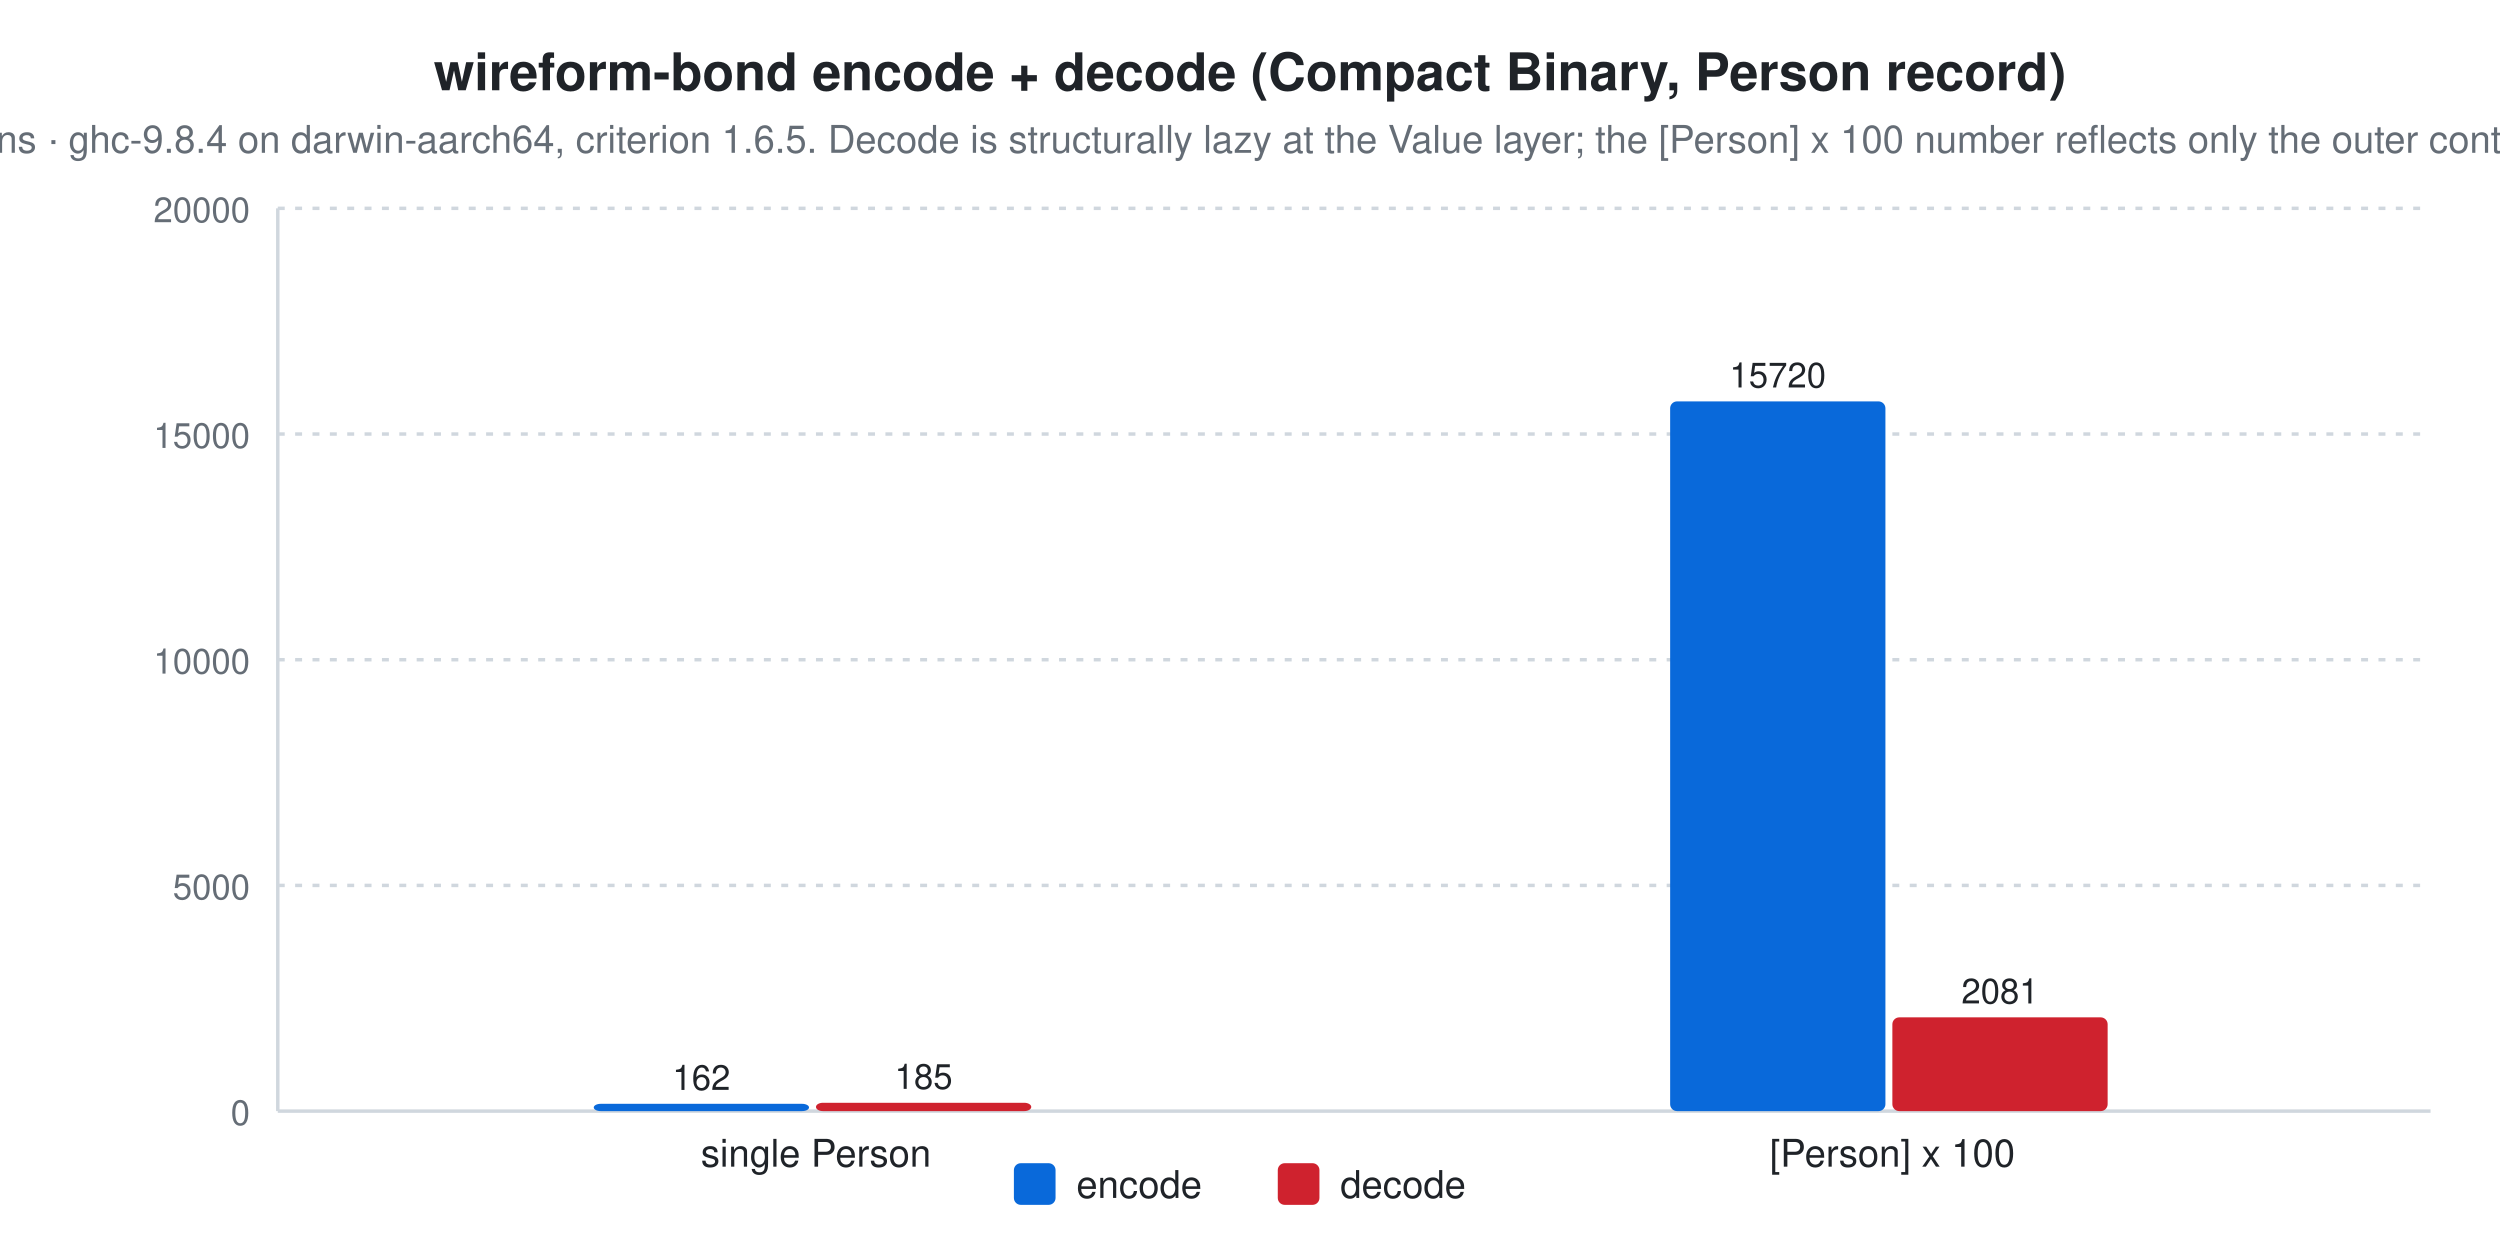
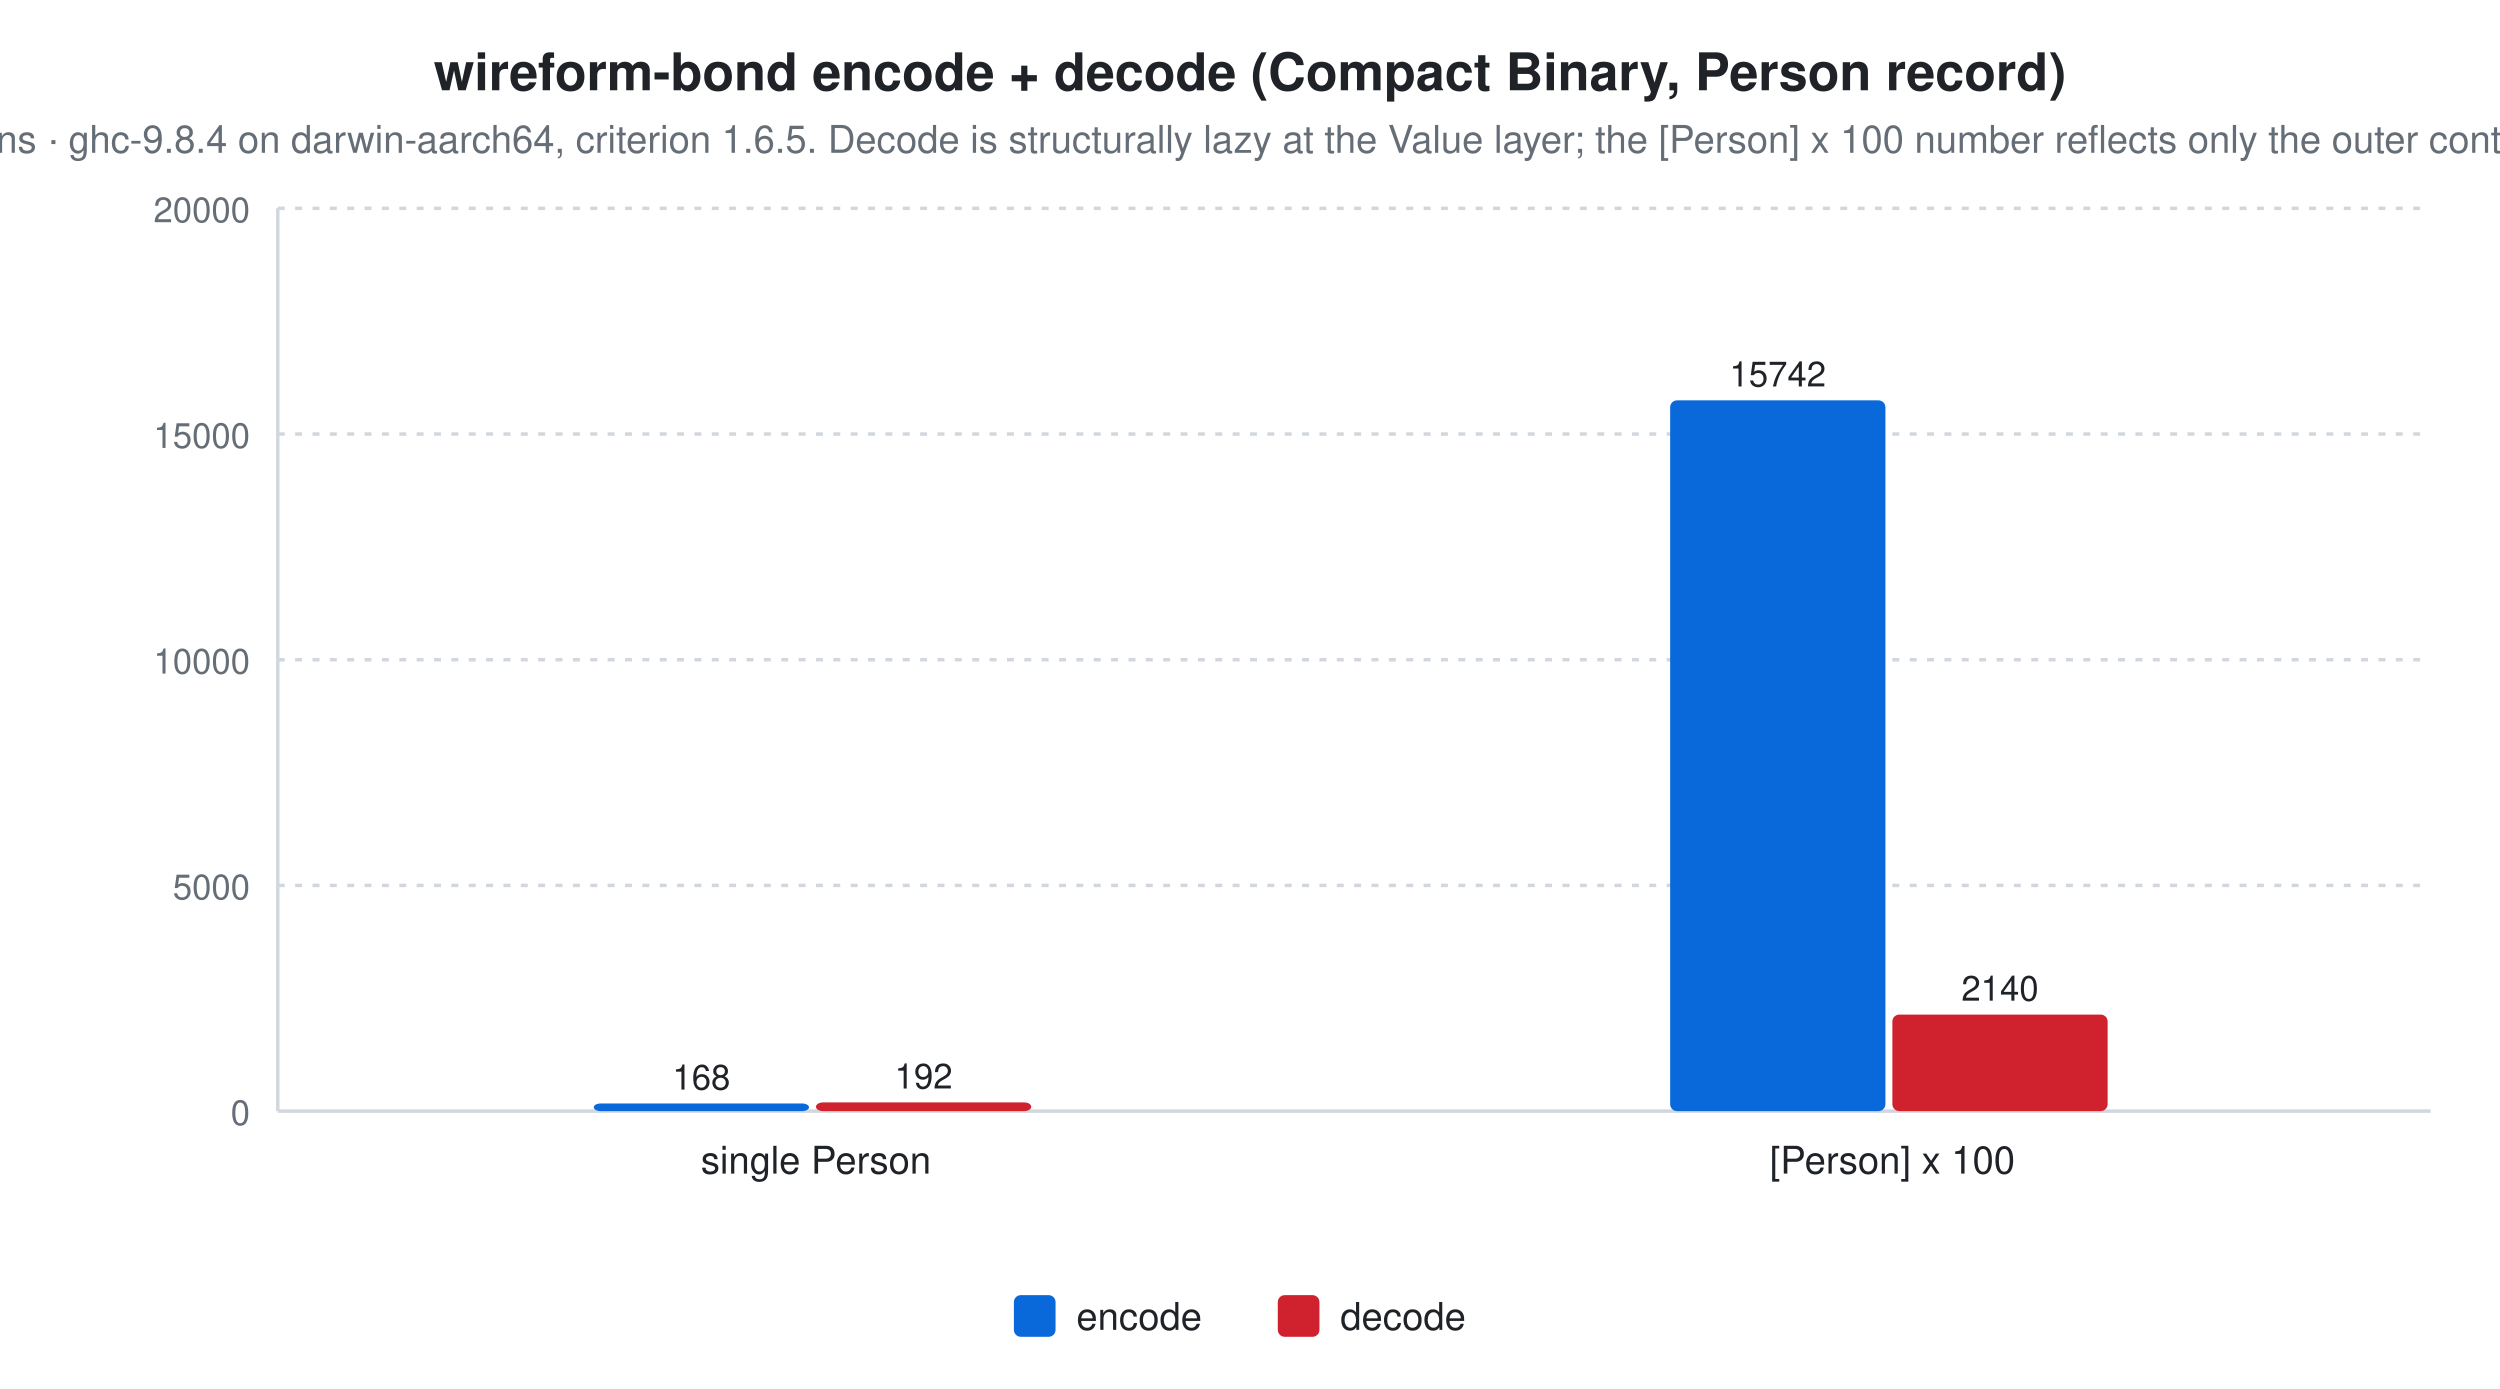
- <svg xmlns="http://www.w3.org/2000/svg" viewBox="0 0 720 360" width="720" height="360" font-family="ui-sans-serif, system-ui, -apple-system, BlinkMacSystemFont, &quot;Segoe UI&quot;, Helvetica, Arial, sans-serif" font-size="12">
-   <rect x="0" y="0" width="720" height="360" fill="#ffffff" />
+ <svg xmlns="http://www.w3.org/2000/svg" viewBox="0 0 720 400" width="720" height="400" font-family="ui-sans-serif, system-ui, -apple-system, BlinkMacSystemFont, &quot;Segoe UI&quot;, Helvetica, Arial, sans-serif" font-size="12">
+   <rect x="0" y="0" width="720" height="400" fill="#ffffff" />
  <text x="360" y="26" text-anchor="middle" font-size="15" font-weight="600" fill="#1f2328">wireform-bond encode + decode (Compact Binary, Person record)</text>
  <text x="360" y="44" text-anchor="middle" font-size="11" fill="#656d76">lower is better · ns · ghc-9.8.4 on darwin-aarch64, criterion 1.6.5. Decode is structurally lazy at the Value layer; the [Person] x 100 number reflects only the outer container resolution.</text>
  <g stroke="#d0d7de" stroke-width="1">
    <line x1="80" y1="320" x2="700" y2="320" />
    <line x1="80" y1="60" x2="80" y2="320" />
  </g>
  <g>
    <g />
    <text x="72" y="324" text-anchor="end" font-size="10" fill="#656d76">0</text>
    <line x1="80" y1="255" x2="700" y2="255" stroke="#d0d7de" stroke-width="1" stroke-dasharray="2 3" />
    <text x="72" y="259" text-anchor="end" font-size="10" fill="#656d76">5000</text>
    <line x1="80" y1="190" x2="700" y2="190" stroke="#d0d7de" stroke-width="1" stroke-dasharray="2 3" />
    <text x="72" y="194" text-anchor="end" font-size="10" fill="#656d76">10000</text>
    <line x1="80" y1="125" x2="700" y2="125" stroke="#d0d7de" stroke-width="1" stroke-dasharray="2 3" />
    <text x="72" y="129" text-anchor="end" font-size="10" fill="#656d76">15000</text>
    <line x1="80" y1="60" x2="700" y2="60" stroke="#d0d7de" stroke-width="1" stroke-dasharray="2 3" />
    <text x="72" y="64" text-anchor="end" font-size="10" fill="#656d76">20000</text>
  </g>
  <g>
-     <rect x="171" y="317.9" width="62" height="2.1" rx="2" fill="#0969da" />
-     <rect x="235" y="317.6" width="62" height="2.4" rx="2" fill="#cf222e" />
-     <rect x="481" y="115.6" width="62" height="204.4" rx="2" fill="#0969da" />
-     <rect x="545" y="293.0" width="62" height="27.0" rx="2" fill="#cf222e" />
+     <rect x="171" y="317.8" width="62" height="2.2" rx="2" fill="#0969da" />
+     <rect x="235" y="317.5" width="62" height="2.5" rx="2" fill="#cf222e" />
+     <rect x="481" y="115.3" width="62" height="204.7" rx="2" fill="#0969da" />
+     <rect x="545" y="292.2" width="62" height="27.8" rx="2" fill="#cf222e" />
  </g>
  <g>
-     <text x="202" y="313.9" text-anchor="middle" font-size="10" fill="#1f2328">162</text>
-     <text x="266" y="313.6" text-anchor="middle" font-size="10" fill="#1f2328">185</text>
-     <text x="512" y="111.6" text-anchor="middle" font-size="10" fill="#1f2328">15720</text>
-     <text x="576" y="289.0" text-anchor="middle" font-size="10" fill="#1f2328">2081</text>
+     <text x="202" y="313.8" text-anchor="middle" font-size="10" fill="#1f2328">168</text>
+     <text x="266" y="313.5" text-anchor="middle" font-size="10" fill="#1f2328">192</text>
+     <text x="512" y="111.3" text-anchor="middle" font-size="10" fill="#1f2328">15742</text>
+     <text x="576" y="288.2" text-anchor="middle" font-size="10" fill="#1f2328">2140</text>
  </g>
  <g>
-     <text x="235" y="336" text-anchor="middle" font-size="11" fill="#1f2328">single Person</text>
-     <text x="545" y="336" text-anchor="middle" font-size="11" fill="#1f2328">[Person] x 100</text>
+     <text x="235" y="338" text-anchor="middle" font-size="11" fill="#1f2328">single Person</text>
+     <text x="545" y="338" text-anchor="middle" font-size="11" fill="#1f2328">[Person] x 100</text>
  </g>
  <g>
-     <g transform="translate(292, 344)">
+     <g transform="translate(292, 382)">
      <rect x="0" y="-9" width="12" height="12" rx="2" fill="#0969da" />
      <text x="18" y="1" font-size="11" fill="#1f2328">encode</text>
    </g>
-     <g transform="translate(368, 344)">
+     <g transform="translate(368, 382)">
      <rect x="0" y="-9" width="12" height="12" rx="2" fill="#cf222e" />
      <text x="18" y="1" font-size="11" fill="#1f2328">decode</text>
    </g>
  </g>
</svg>
